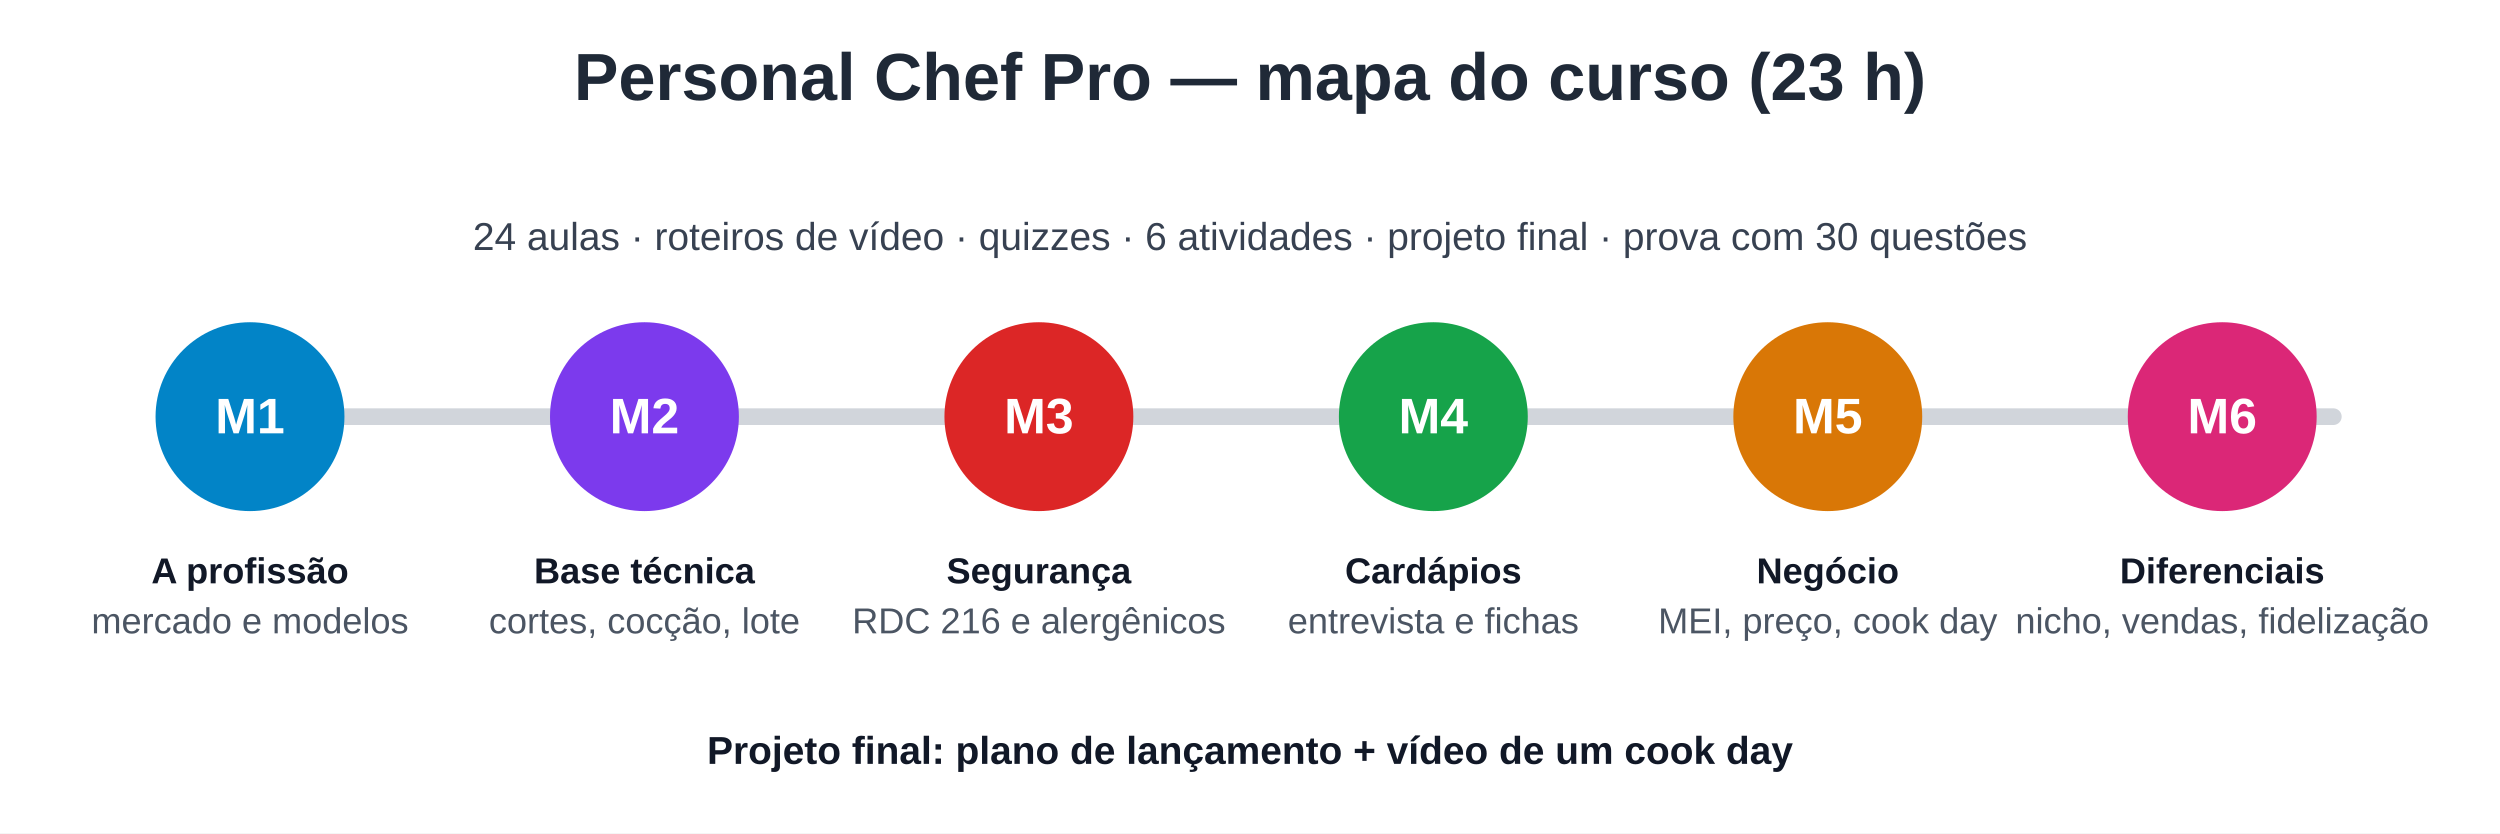
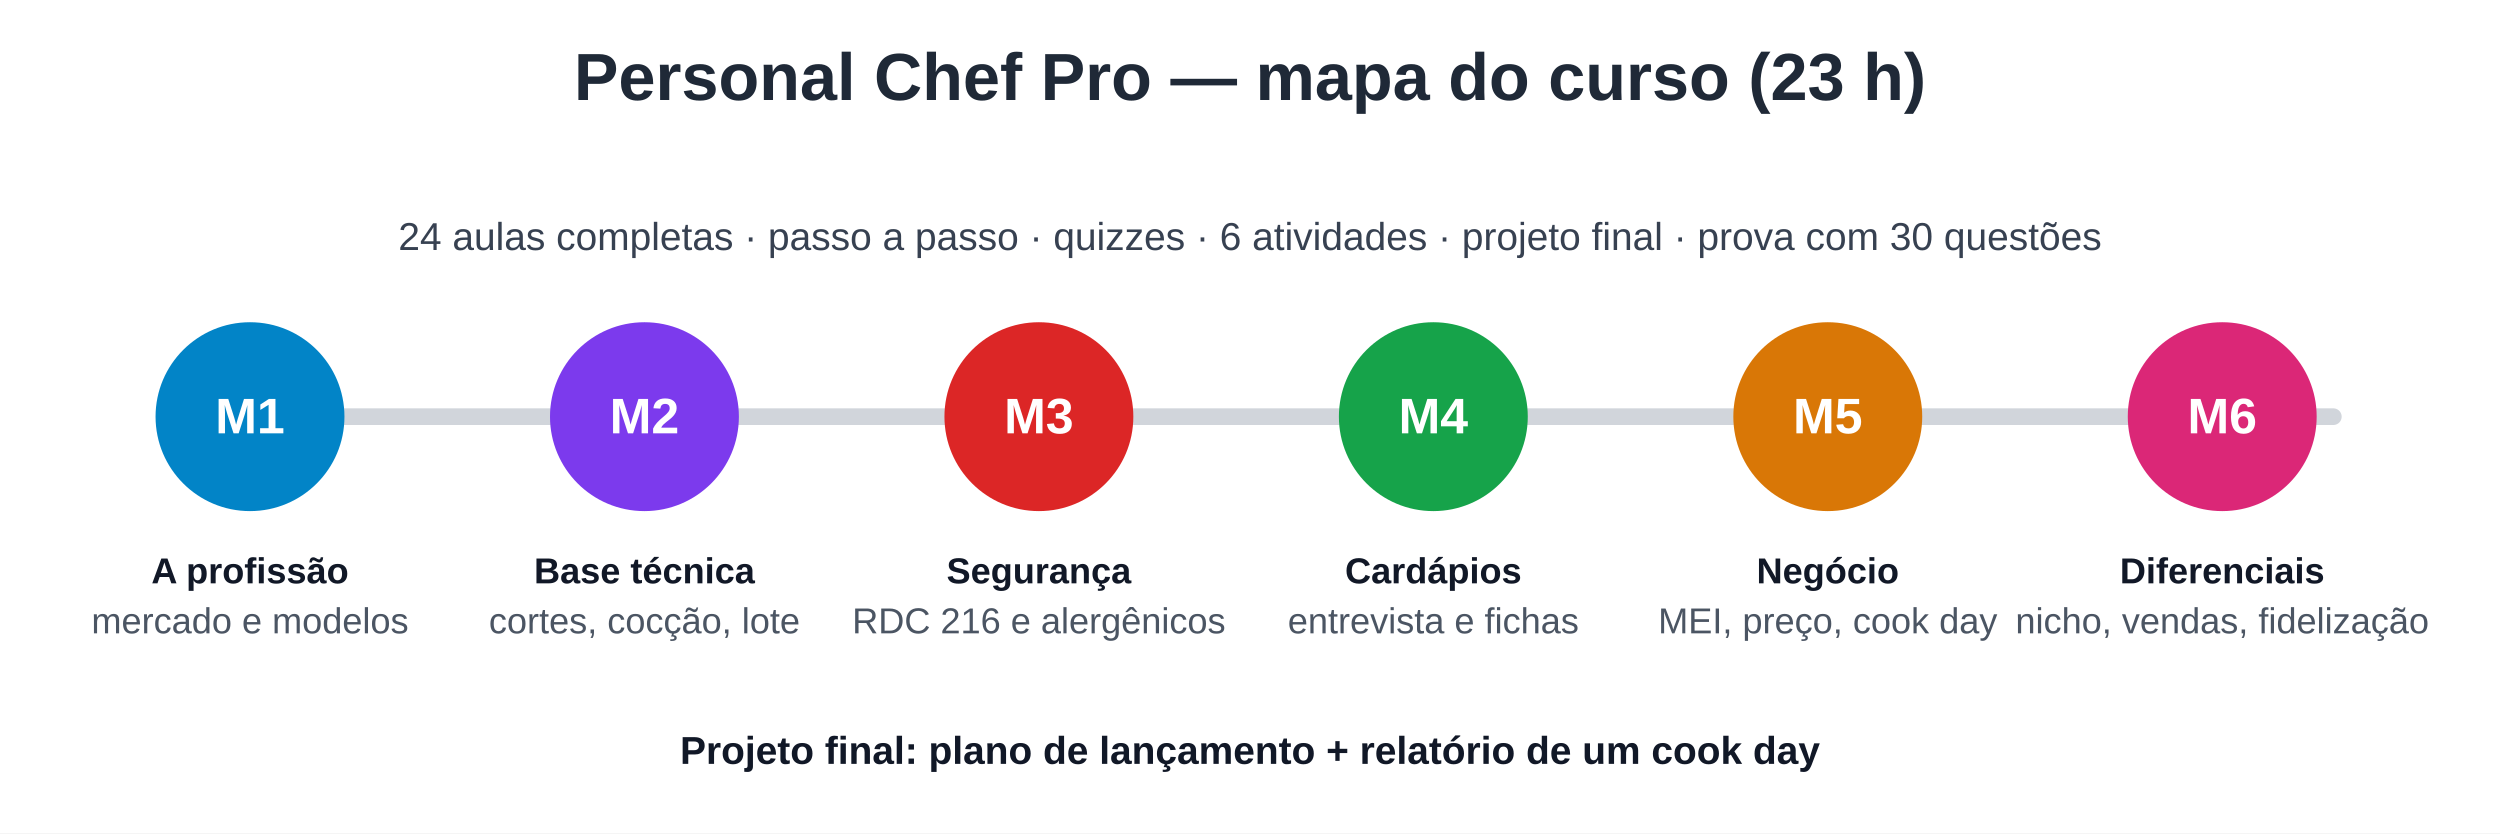
<svg xmlns="http://www.w3.org/2000/svg" width="900" height="300" viewBox="0 0 900 300" font-family="Arial, Helvetica, sans-serif">
  <rect width="900" height="300" fill="#ffffff" />
  <text x="450" y="36" text-anchor="middle" font-size="24" font-weight="bold" fill="#1f2937">Personal Chef Pro — mapa do curso (23 h)</text>
  <line x1="60" y1="150" x2="840" y2="150" stroke="#d1d5db" stroke-width="6" stroke-linecap="round" />
  <g font-size="13" text-anchor="middle">
    <circle cx="90" cy="150" r="34" fill="#0284c7" />
    <text x="90" y="156" fill="#fff" font-weight="bold" font-size="18">M1</text>
    <text x="90" y="210" font-weight="bold" fill="#111827">A profissão</text>
    <text x="90" y="228" fill="#4b5563">mercado e modelos</text>
    <circle cx="232" cy="150" r="34" fill="#7c3aed" />
    <text x="232" y="156" fill="#fff" font-weight="bold" font-size="18">M2</text>
    <text x="232" y="210" font-weight="bold" fill="#111827">Base técnica</text>
    <text x="232" y="228" fill="#4b5563">cortes, cocção, lote</text>
    <circle cx="374" cy="150" r="34" fill="#dc2626" />
    <text x="374" y="156" fill="#fff" font-weight="bold" font-size="18">M3</text>
    <text x="374" y="210" font-weight="bold" fill="#111827">Segurança</text>
    <text x="374" y="228" fill="#4b5563">RDC 216 e alergênicos</text>
    <circle cx="516" cy="150" r="34" fill="#16a34a" />
    <text x="516" y="156" fill="#fff" font-weight="bold" font-size="18">M4</text>
    <text x="516" y="210" font-weight="bold" fill="#111827">Cardápios</text>
    <text x="516" y="228" fill="#4b5563">entrevista e fichas</text>
    <circle cx="658" cy="150" r="34" fill="#d97706" />
    <text x="658" y="156" fill="#fff" font-weight="bold" font-size="18">M5</text>
    <text x="658" y="210" font-weight="bold" fill="#111827">Negócio</text>
    <text x="658" y="228" fill="#4b5563">MEI, preço, cook day</text>
    <circle cx="800" cy="150" r="34" fill="#db2777" />
    <text x="800" y="156" fill="#fff" font-weight="bold" font-size="18">M6</text>
    <text x="800" y="210" font-weight="bold" fill="#111827">Diferenciais</text>
    <text x="800" y="228" fill="#4b5563">nicho, vendas, fidelização</text>
  </g>
-   <text x="450" y="90" text-anchor="middle" font-size="14" fill="#374151">24 aulas · roteiros de vídeo · quizzes · 6 atividades · projeto final · prova com 30 questões</text>
-   <text x="450" y="275" text-anchor="middle" font-size="14" font-weight="bold" fill="#111827">Projeto final: plano de lançamento + vídeo de um cook day</text>
+   <text x="450" y="90" text-anchor="middle" font-size="14" fill="#374151">24 aulas completas · passo a passo · quizzes · 6 atividades · projeto final · prova com 30 questões</text>
+   <text x="450" y="275" text-anchor="middle" font-size="14" font-weight="bold" fill="#111827">Projeto final: plano de lançamento + relatório de um cook day</text>
</svg>
